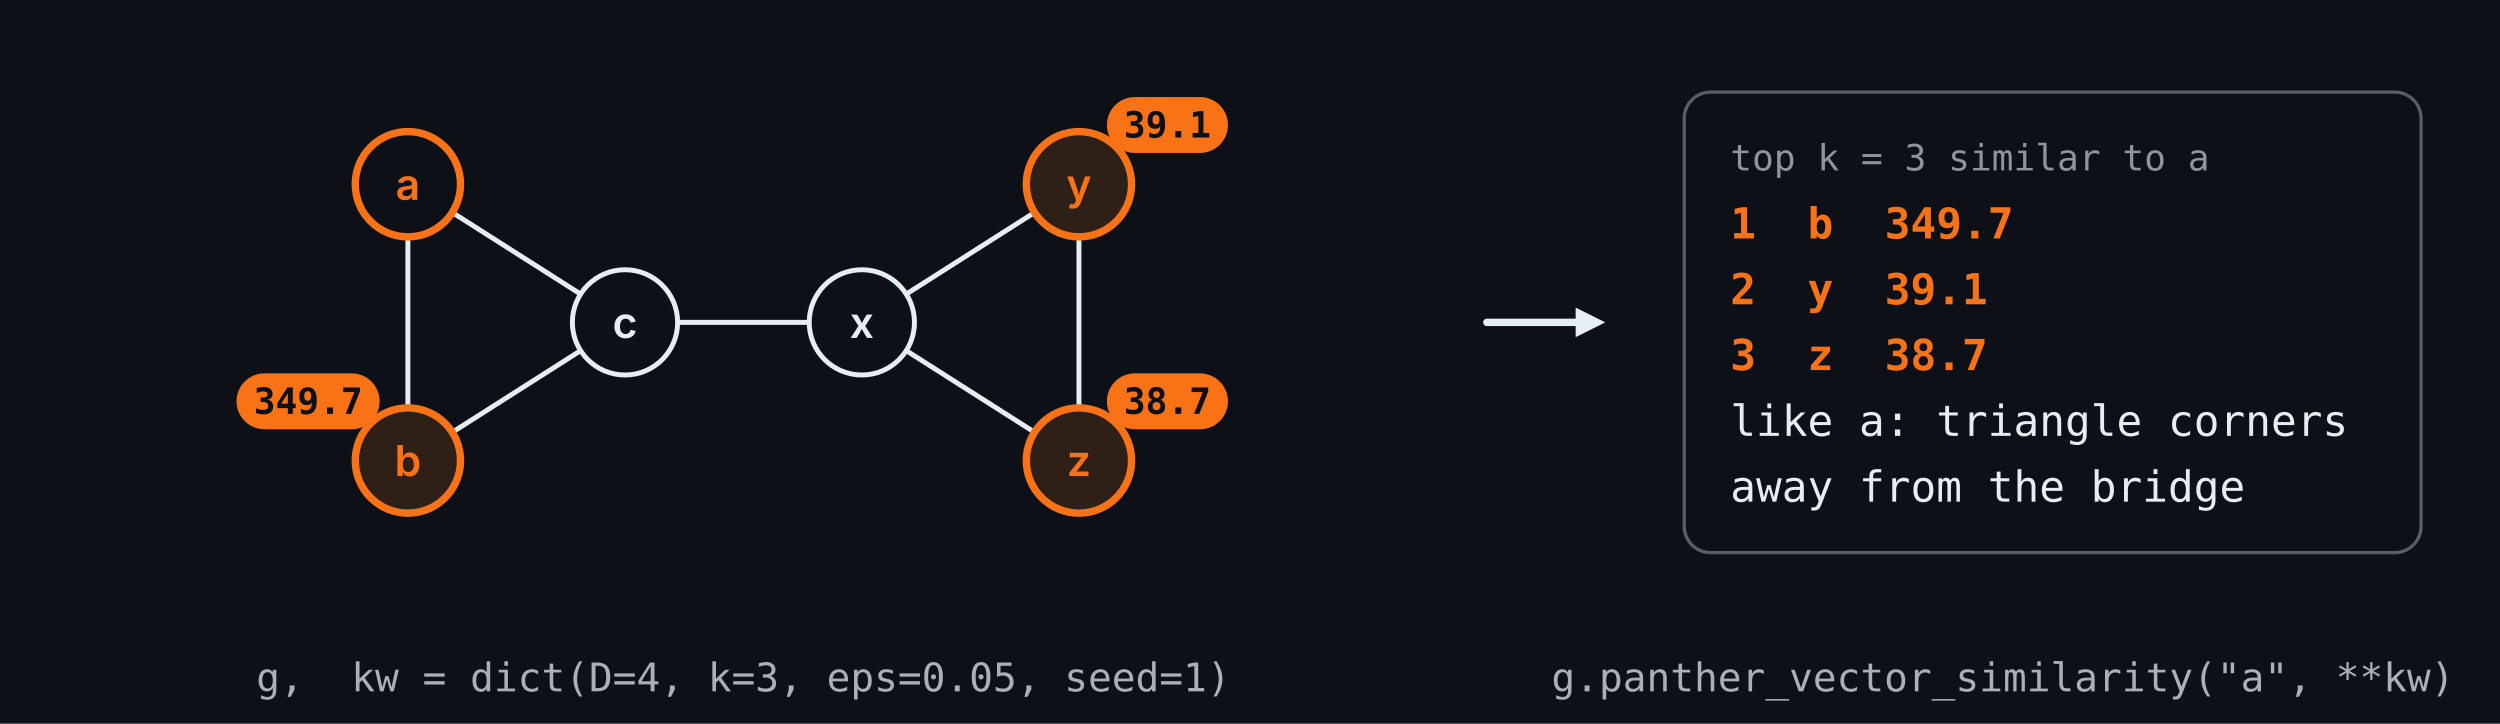
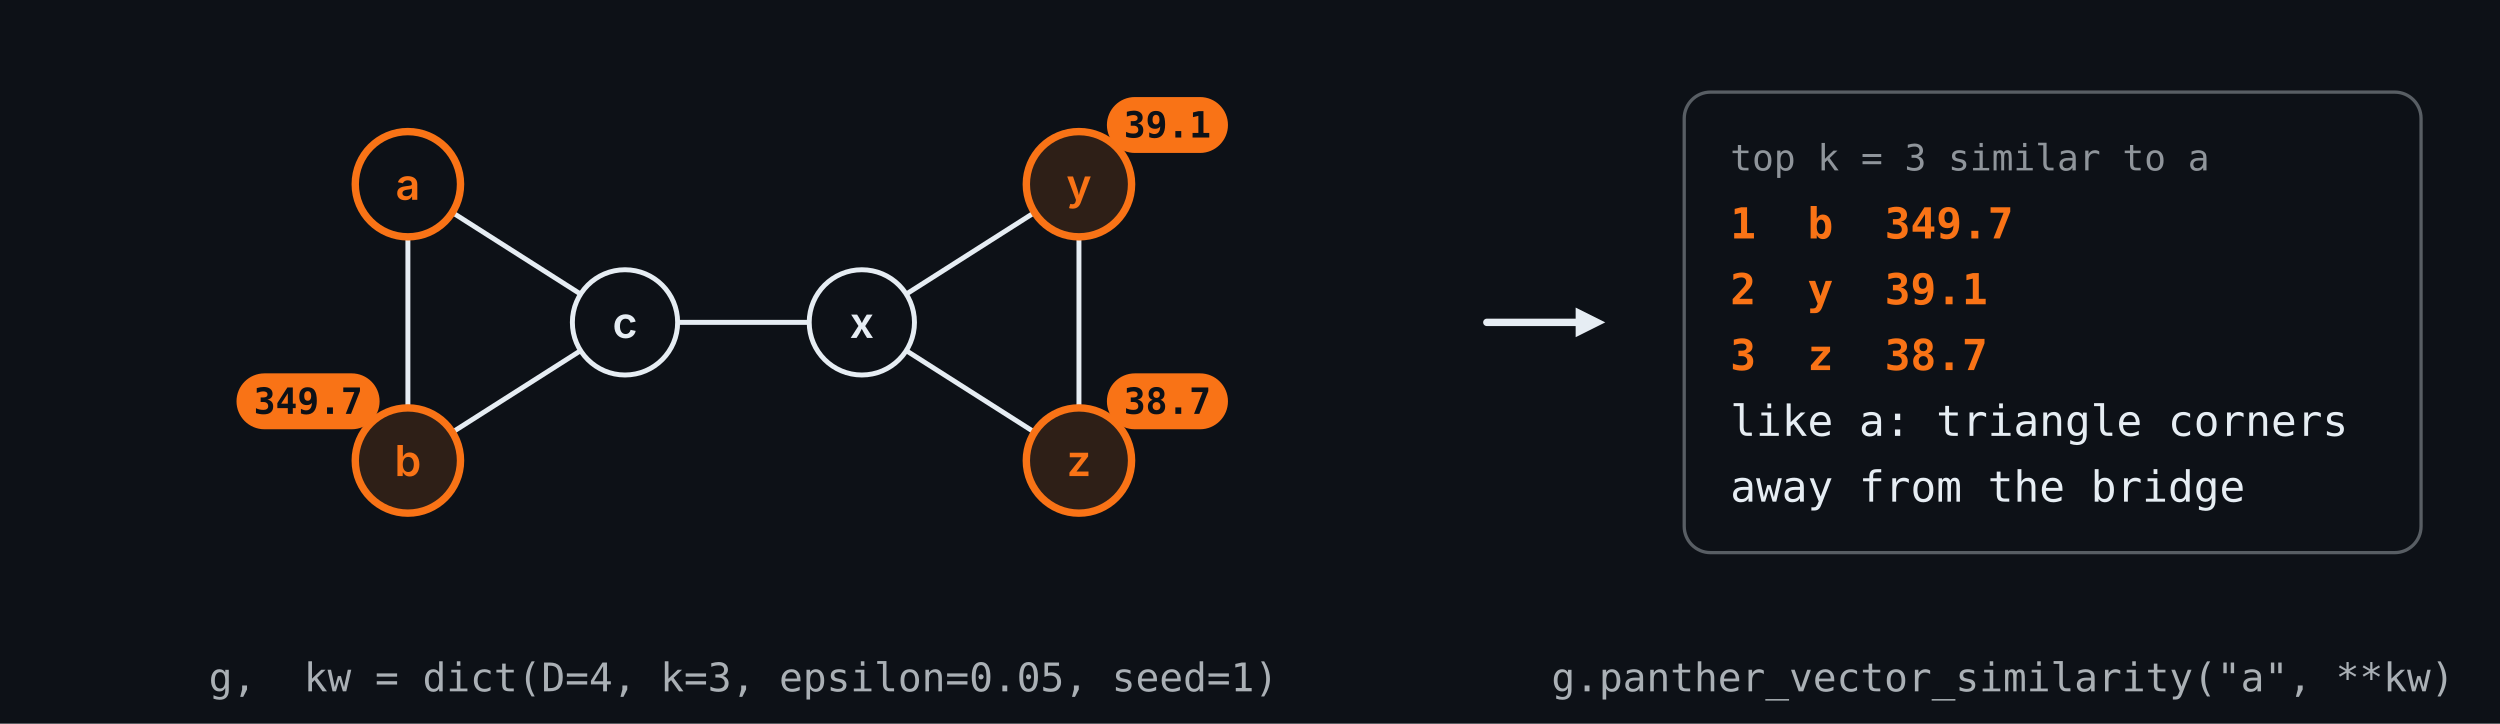
<svg xmlns="http://www.w3.org/2000/svg" viewBox="0 0 760 220" width="760" height="220" role="img" xml:space="preserve">
  <rect width="760" height="220" fill="#0d1117" />
  <rect x="512.0" y="28.0" width="224.0" height="140.0" rx="8" fill="#0d1117" stroke="#e6edf3" stroke-opacity="0.35" stroke-width="1" />
  <line x1="452.0" y1="98.0" x2="480.0" y2="98.0" stroke="#e6edf3" stroke-opacity="1.0" stroke-width="2.25" stroke-linecap="round" />
  <polygon points="488.0,98.0 479.0,102.5 479.0,93.5" fill="#e6edf3" fill-opacity="1.0" />
  <path d="M 124.00 72.00 L 124.00 124.00" fill="none" stroke="#e6edf3" stroke-opacity="1" stroke-width="1.5" stroke-linecap="round" />
  <path d="M 137.50 131.41 L 176.50 106.59" fill="none" stroke="#e6edf3" stroke-opacity="1" stroke-width="1.5" stroke-linecap="round" />
  <path d="M 176.50 89.41 L 137.50 64.59" fill="none" stroke="#e6edf3" stroke-opacity="1" stroke-width="1.5" stroke-linecap="round" />
  <path d="M 206.00 98.00 L 246.00 98.00" fill="none" stroke="#e6edf3" stroke-opacity="1" stroke-width="1.5" stroke-linecap="round" />
  <path d="M 275.50 89.41 L 314.50 64.59" fill="none" stroke="#e6edf3" stroke-opacity="1" stroke-width="1.5" stroke-linecap="round" />
  <path d="M 328.00 72.00 L 328.00 124.00" fill="none" stroke="#e6edf3" stroke-opacity="1" stroke-width="1.5" stroke-linecap="round" />
  <path d="M 314.50 131.41 L 275.50 106.59" fill="none" stroke="#e6edf3" stroke-opacity="1" stroke-width="1.5" stroke-linecap="round" />
  <circle cx="124.0" cy="56.0" r="16" fill="#0d1117" stroke="#f97316" stroke-opacity="1" stroke-width="2.25" />
  <text x="124.0" y="56.0" text-anchor="middle" dominant-baseline="central" font-family="ui-sans-serif, system-ui, -apple-system, 'Segoe UI', sans-serif" font-size="13" font-weight="600" fill="#f97316" fill-opacity="1">a</text>
  <circle cx="124.0" cy="140.0" r="16" fill="#2e1f17" stroke="#f97316" stroke-opacity="1" stroke-width="2.25" />
  <text x="124.0" y="140.0" text-anchor="middle" dominant-baseline="central" font-family="ui-sans-serif, system-ui, -apple-system, 'Segoe UI', sans-serif" font-size="13" font-weight="600" fill="#f97316" fill-opacity="1">b</text>
  <circle cx="190.0" cy="98.0" r="16" fill="#0d1117" stroke="#e6edf3" stroke-opacity="1" stroke-width="1.5" />
  <text x="190.0" y="98.0" text-anchor="middle" dominant-baseline="central" font-family="ui-sans-serif, system-ui, -apple-system, 'Segoe UI', sans-serif" font-size="13" font-weight="600" fill="#e6edf3" fill-opacity="1">c</text>
  <circle cx="262.0" cy="98.0" r="16" fill="#0d1117" stroke="#e6edf3" stroke-opacity="1" stroke-width="1.5" />
  <text x="262.0" y="98.0" text-anchor="middle" dominant-baseline="central" font-family="ui-sans-serif, system-ui, -apple-system, 'Segoe UI', sans-serif" font-size="13" font-weight="600" fill="#e6edf3" fill-opacity="1">x</text>
  <circle cx="328.0" cy="56.0" r="16" fill="#2e1f17" stroke="#f97316" stroke-opacity="1" stroke-width="2.25" />
  <text x="328.0" y="56.0" text-anchor="middle" dominant-baseline="central" font-family="ui-sans-serif, system-ui, -apple-system, 'Segoe UI', sans-serif" font-size="13" font-weight="600" fill="#f97316" fill-opacity="1">y</text>
  <circle cx="328.0" cy="140.0" r="16" fill="#2e1f17" stroke="#f97316" stroke-opacity="1" stroke-width="2.25" />
  <text x="328.0" y="140.0" text-anchor="middle" dominant-baseline="central" font-family="ui-sans-serif, system-ui, -apple-system, 'Segoe UI', sans-serif" font-size="13" font-weight="600" fill="#f97316" fill-opacity="1">z</text>
  <rect x="72.4" y="114.0" width="42.5" height="16.0" rx="8.0" fill="#f97316" stroke="#f97316" stroke-opacity="1" stroke-width="1" />
  <rect x="337.0" y="30.0" width="35.8" height="16.0" rx="8.0" fill="#f97316" stroke="#f97316" stroke-opacity="1" stroke-width="1" />
  <rect x="337.0" y="114.0" width="35.8" height="16.0" rx="8.0" fill="#f97316" stroke="#f97316" stroke-opacity="1" stroke-width="1" />
-   <text x="226.0" y="206.0" text-anchor="middle" dominant-baseline="central" font-family="ui-monospace, SFMono-Regular, Menlo, Consolas, monospace" font-size="12" font-weight="400" fill="#e6edf3" fill-opacity="0.72">g,  kw = dict(D=4, k=3, eps=0.05, seed=1)</text>
+   <text x="226.0" y="206.0" text-anchor="middle" dominant-baseline="central" font-family="ui-monospace, SFMono-Regular, Menlo, Consolas, monospace" font-size="12" font-weight="400" fill="#e6edf3" fill-opacity="0.72">g,  kw = dict(D=4, k=3, epsilon=0.05, seed=1)</text>
  <text x="608.9" y="206.0" text-anchor="middle" dominant-baseline="central" font-family="ui-monospace, SFMono-Regular, Menlo, Consolas, monospace" font-size="12" font-weight="400" fill="#e6edf3" fill-opacity="0.72">g.panther_vector_similarity("a", **kw)</text>
  <text x="93.7" y="122.0" text-anchor="middle" dominant-baseline="central" font-family="ui-monospace, SFMono-Regular, Menlo, Consolas, monospace" font-size="11" font-weight="600" fill="#0d1117" fill-opacity="1.0">349.7</text>
  <text x="354.9" y="38.0" text-anchor="middle" dominant-baseline="central" font-family="ui-monospace, SFMono-Regular, Menlo, Consolas, monospace" font-size="11" font-weight="600" fill="#0d1117" fill-opacity="1.0">39.1</text>
  <text x="354.9" y="122.0" text-anchor="middle" dominant-baseline="central" font-family="ui-monospace, SFMono-Regular, Menlo, Consolas, monospace" font-size="11" font-weight="600" fill="#0d1117" fill-opacity="1.0">38.7</text>
  <text x="526.0" y="48.0" text-anchor="start" dominant-baseline="central" font-family="ui-monospace, SFMono-Regular, Menlo, Consolas, monospace" font-size="11" font-weight="400" fill="#e6edf3" fill-opacity="0.6">top k = 3 similar to a</text>
  <text x="526.0" y="68.0" text-anchor="start" dominant-baseline="central" font-family="ui-monospace, SFMono-Regular, Menlo, Consolas, monospace" font-size="13" font-weight="600" fill="#f97316" fill-opacity="1.0">1  b  349.7</text>
  <text x="526.0" y="88.0" text-anchor="start" dominant-baseline="central" font-family="ui-monospace, SFMono-Regular, Menlo, Consolas, monospace" font-size="13" font-weight="600" fill="#f97316" fill-opacity="1.0">2  y  39.1</text>
  <text x="526.0" y="108.0" text-anchor="start" dominant-baseline="central" font-family="ui-monospace, SFMono-Regular, Menlo, Consolas, monospace" font-size="13" font-weight="600" fill="#f97316" fill-opacity="1.0">3  z  38.7</text>
  <text x="526.0" y="128.0" text-anchor="start" dominant-baseline="central" font-family="ui-monospace, SFMono-Regular, Menlo, Consolas, monospace" font-size="13" font-weight="400" fill="#e6edf3" fill-opacity="1.0">like a: triangle corners</text>
  <text x="526.0" y="148.0" text-anchor="start" dominant-baseline="central" font-family="ui-monospace, SFMono-Regular, Menlo, Consolas, monospace" font-size="13" font-weight="400" fill="#e6edf3" fill-opacity="1.0">away from the bridge</text>
</svg>
